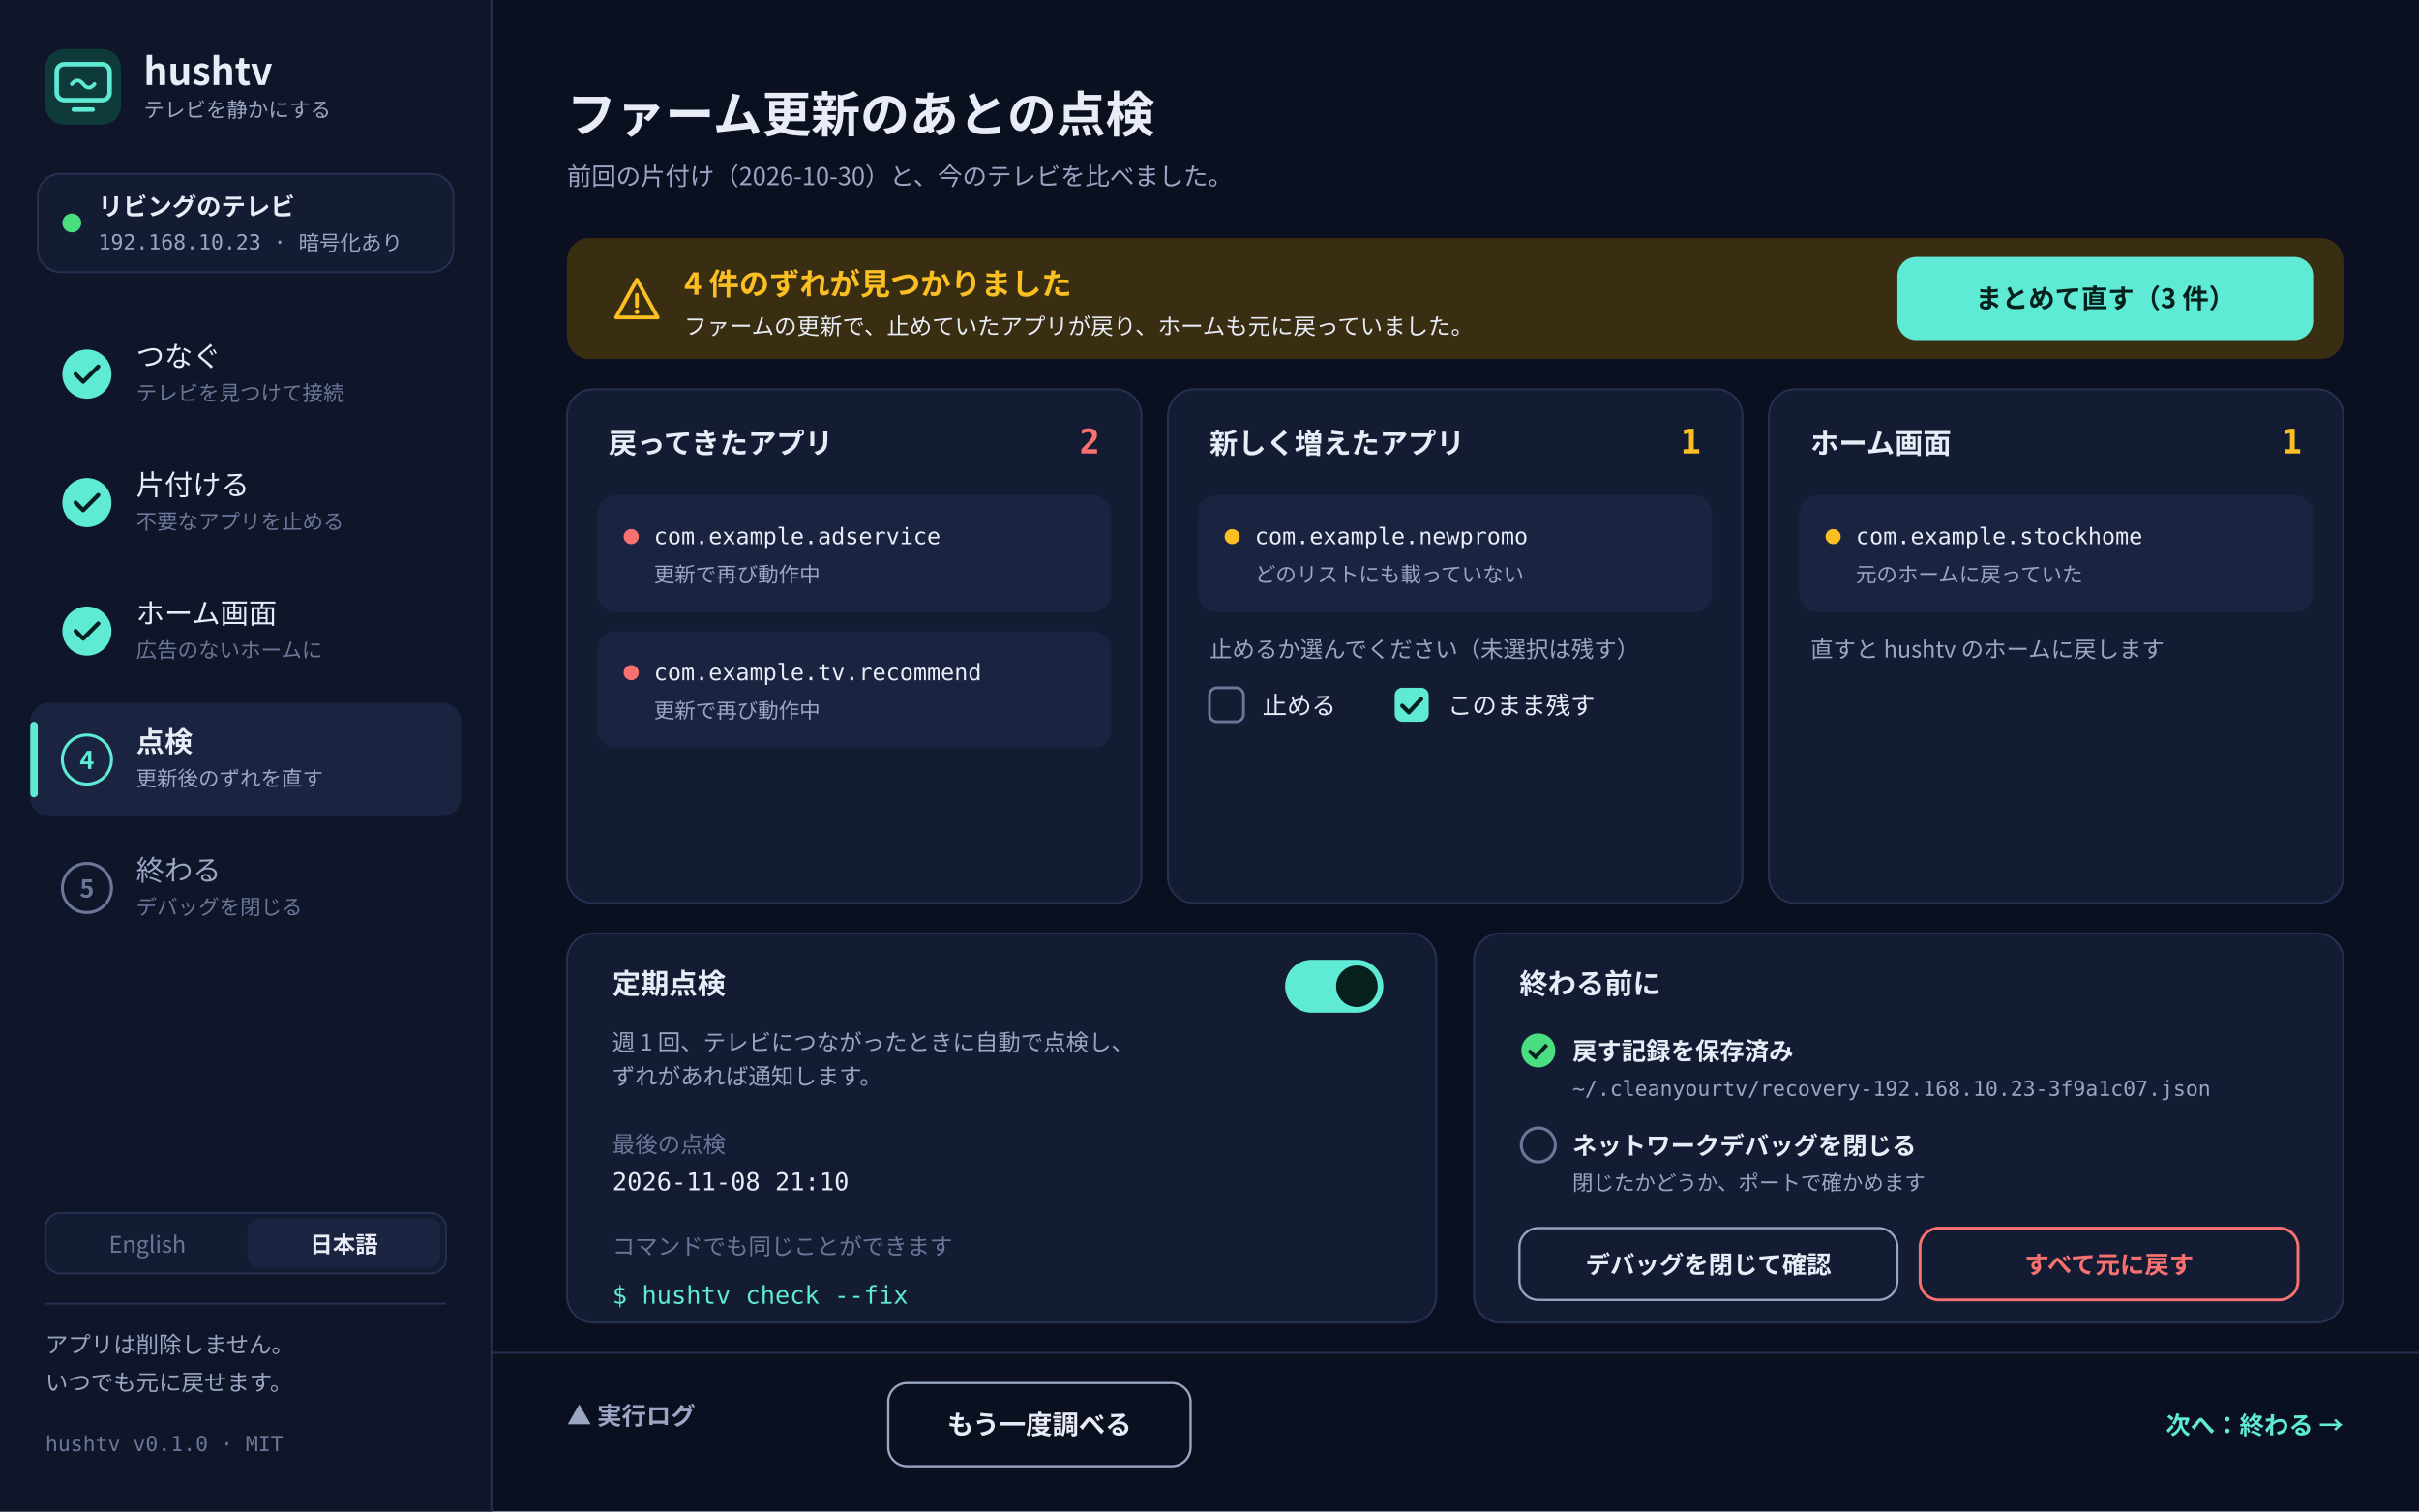
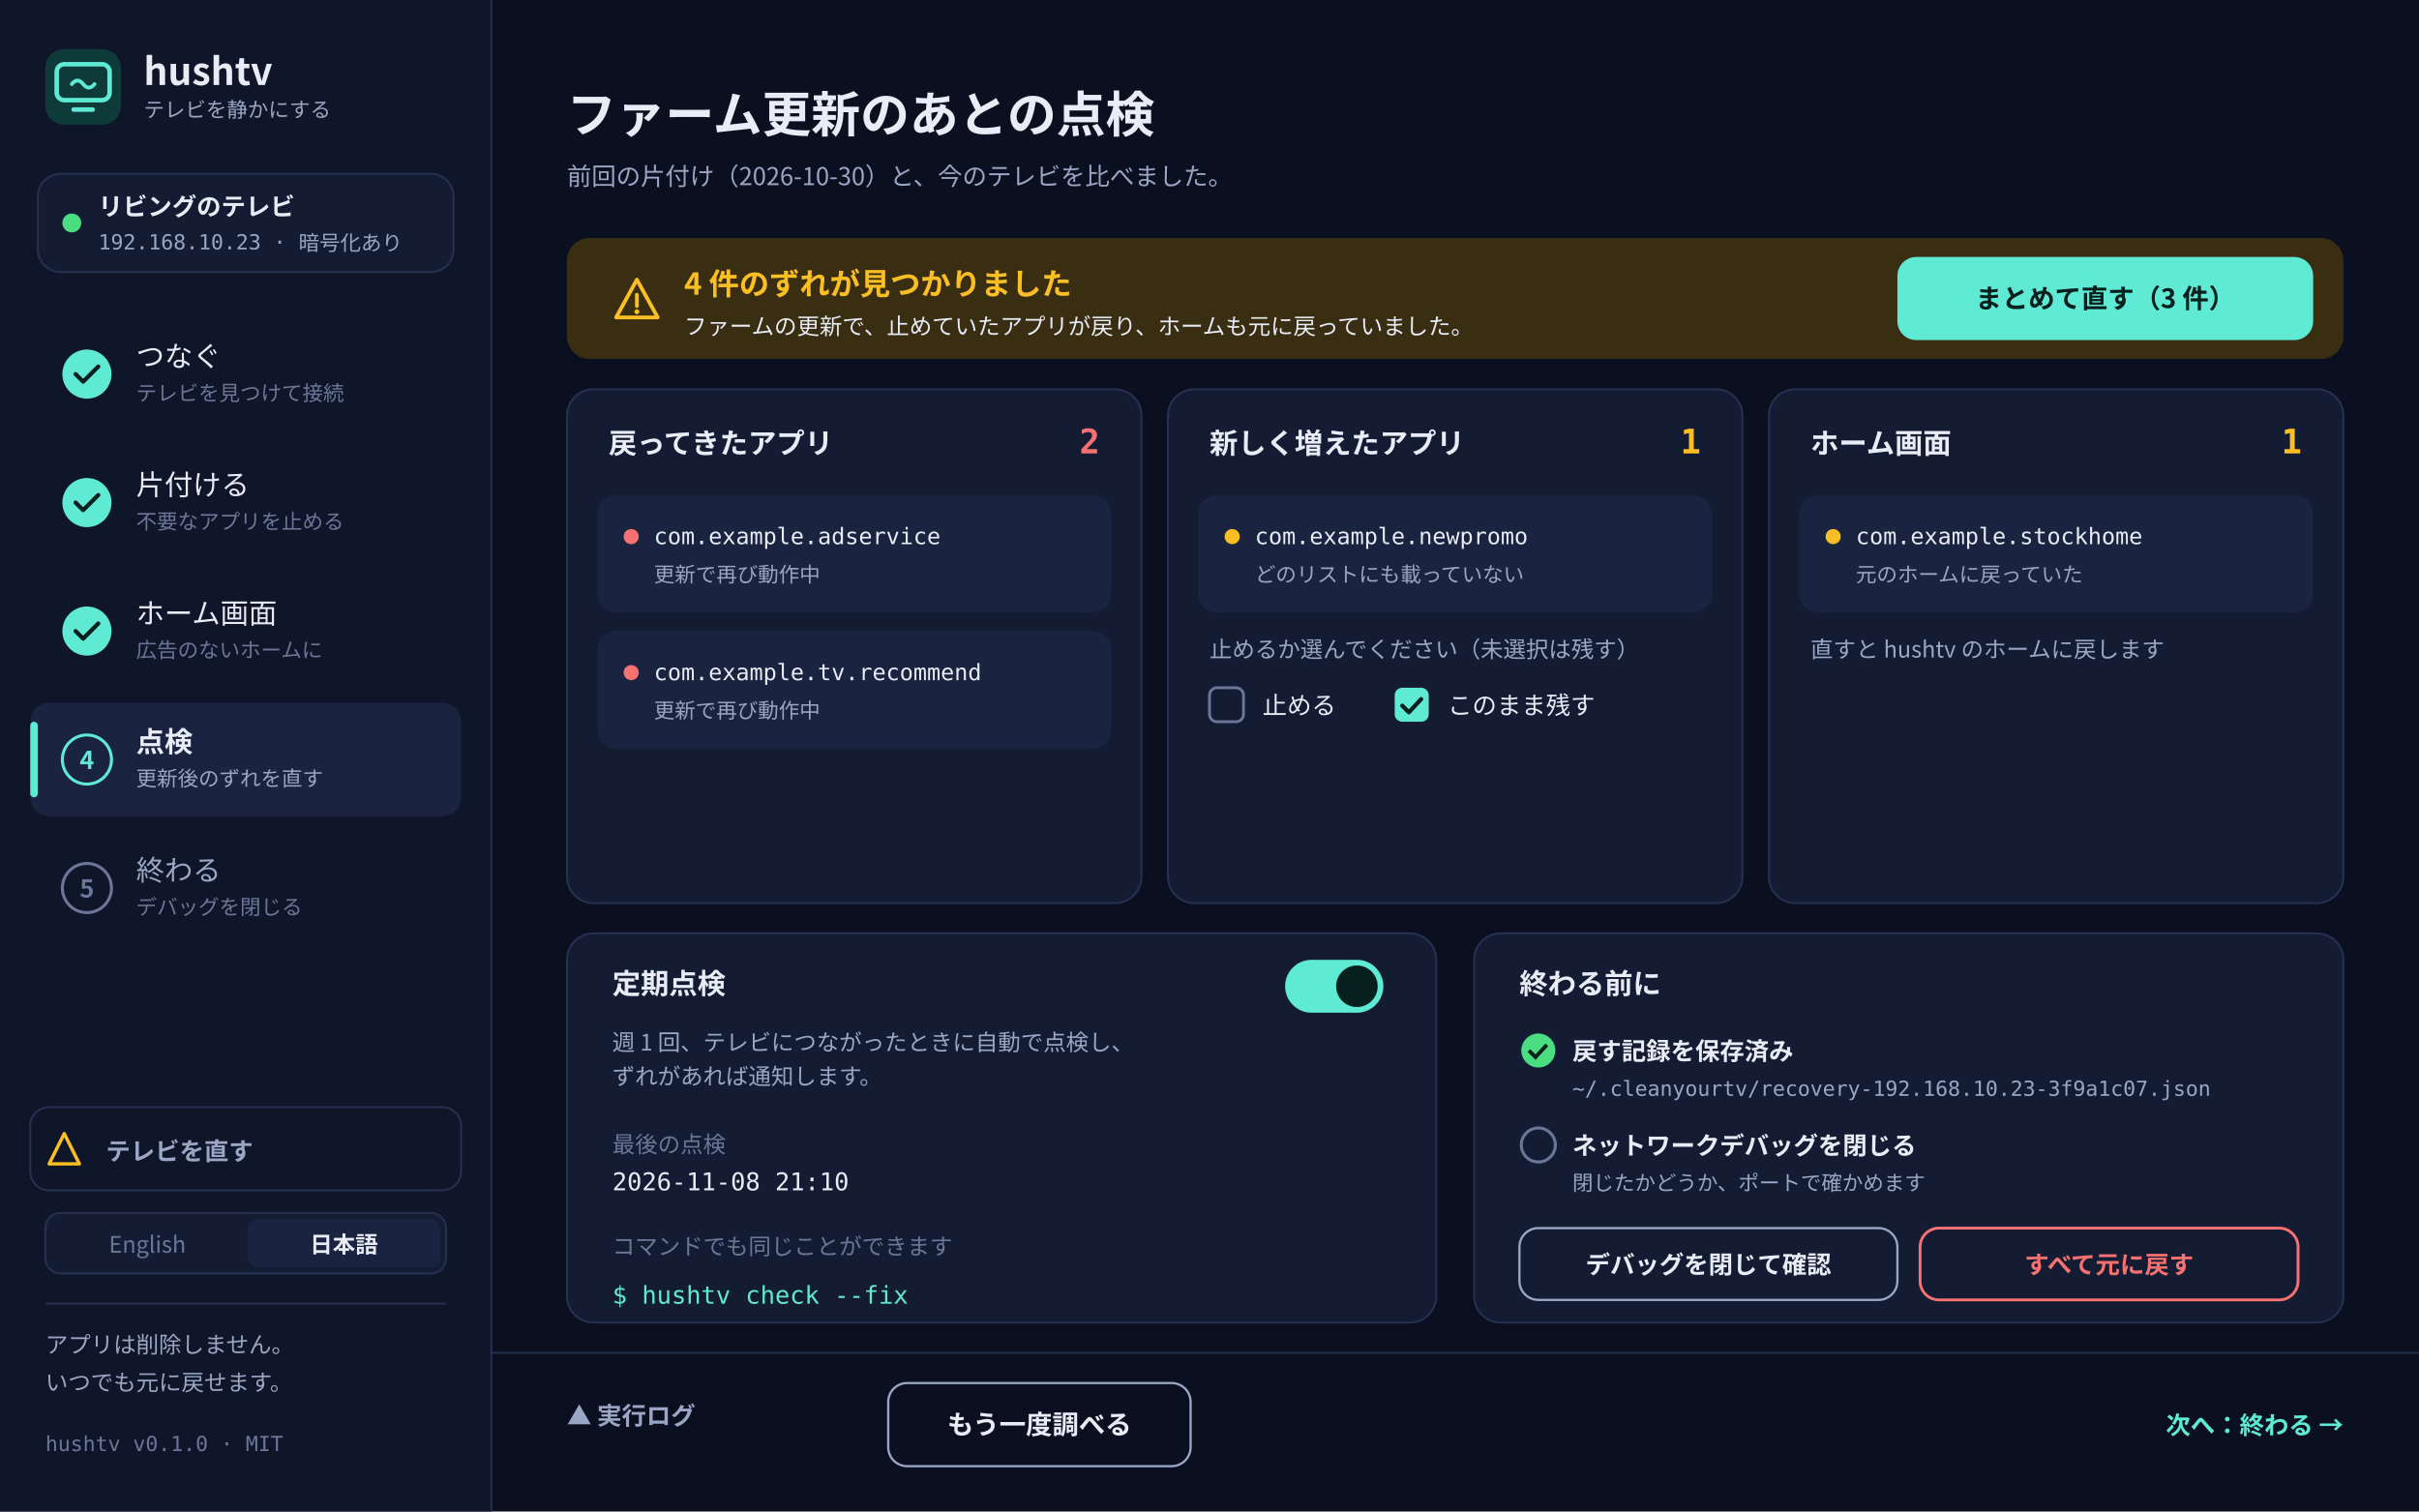
<svg xmlns="http://www.w3.org/2000/svg" width="1280" height="800" viewBox="0 0 1280 800">
  <rect width="1280" height="800" fill="#0B1020" />
  <rect x="0" y="0" width="260" height="800" rx="0" fill="#0F1629" opacity="1" />
  <line x1="260" y1="0" x2="260" y2="800" stroke="#263152" />
  <rect x="24" y="26" width="40" height="40" rx="10" fill="#0F3A3A" opacity="1" />
  <g transform="translate(30,34) scale(1.0)">
    <rect x="0" y="0" width="28" height="19" rx="4" fill="none" stroke="#5EEAD4" stroke-width="2.4" />
    <path d="M9 24h10" stroke="#5EEAD4" stroke-width="2.4" stroke-linecap="round" />
    <path d="M8 10.5c2-2.5 4-2.5 6 0s4 2.5 6 0" stroke="#5EEAD4" stroke-width="2" fill="none" stroke-linecap="round" />
  </g>
  <text x="76" y="45" font-family="'Noto Sans JP','Noto Sans CJK JP','Hiragino Sans','Yu Gothic UI',sans-serif" font-size="20" font-weight="700" fill="#E8ECF6" text-anchor="start" opacity="1">hushtv</text>
  <text x="76" y="62" font-family="'Noto Sans JP','Noto Sans CJK JP','Hiragino Sans','Yu Gothic UI',sans-serif" font-size="11" font-weight="400" fill="#9AA6C4" text-anchor="start" opacity="1">テレビを静かにする</text>
  <rect x="20" y="92" width="220" height="52" rx="12" fill="#141C33" stroke="#263152" stroke-width="1" opacity="1" />
  <circle cx="38" cy="118" r="5" fill="#4ADE80" />
  <text x="52" y="114" font-family="'Noto Sans JP','Noto Sans CJK JP','Hiragino Sans','Yu Gothic UI',sans-serif" font-size="13" font-weight="600" fill="#E8ECF6" text-anchor="start" opacity="1">リビングのテレビ</text>
  <text x="52" y="132" font-family="'JetBrains Mono','SFMono-Regular',Consolas,monospace" font-size="11" font-weight="400" fill="#9AA6C4" text-anchor="start" opacity="1">192.168.10.23 · 暗号化あり</text>
  <circle cx="46" cy="198" r="13" fill="#5EEAD4" />
  <path d="M40 198l4 4 8-8" stroke="#06201D" stroke-width="2.2" fill="none" stroke-linecap="round" stroke-linejoin="round" />
  <text x="72" y="194" font-family="'Noto Sans JP','Noto Sans CJK JP','Hiragino Sans','Yu Gothic UI',sans-serif" font-size="15" font-weight="500" fill="#E8ECF6" text-anchor="start" opacity="1">つなぐ</text>
  <text x="72" y="212" font-family="'Noto Sans JP','Noto Sans CJK JP','Hiragino Sans','Yu Gothic UI',sans-serif" font-size="11" font-weight="400" fill="#6B7699" text-anchor="start" opacity="1">テレビを見つけて接続</text>
  <circle cx="46" cy="266" r="13" fill="#5EEAD4" />
  <path d="M40 266l4 4 8-8" stroke="#06201D" stroke-width="2.2" fill="none" stroke-linecap="round" stroke-linejoin="round" />
  <text x="72" y="262" font-family="'Noto Sans JP','Noto Sans CJK JP','Hiragino Sans','Yu Gothic UI',sans-serif" font-size="15" font-weight="500" fill="#E8ECF6" text-anchor="start" opacity="1">片付ける</text>
  <text x="72" y="280" font-family="'Noto Sans JP','Noto Sans CJK JP','Hiragino Sans','Yu Gothic UI',sans-serif" font-size="11" font-weight="400" fill="#6B7699" text-anchor="start" opacity="1">不要なアプリを止める</text>
  <circle cx="46" cy="334" r="13" fill="#5EEAD4" />
  <path d="M40 334l4 4 8-8" stroke="#06201D" stroke-width="2.2" fill="none" stroke-linecap="round" stroke-linejoin="round" />
  <text x="72" y="330" font-family="'Noto Sans JP','Noto Sans CJK JP','Hiragino Sans','Yu Gothic UI',sans-serif" font-size="15" font-weight="500" fill="#E8ECF6" text-anchor="start" opacity="1">ホーム画面</text>
  <text x="72" y="348" font-family="'Noto Sans JP','Noto Sans CJK JP','Hiragino Sans','Yu Gothic UI',sans-serif" font-size="11" font-weight="400" fill="#6B7699" text-anchor="start" opacity="1">広告のないホームに</text>
  <rect x="16" y="372" width="228" height="60" rx="10" fill="#1A2340" opacity="1" />
  <rect x="16" y="382" width="4" height="40" rx="2" fill="#5EEAD4" opacity="1" />
  <circle cx="46" cy="402" r="13" fill="none" stroke="#5EEAD4" stroke-width="1.6" />
  <text x="46" y="407" font-family="'Noto Sans JP','Noto Sans CJK JP','Hiragino Sans','Yu Gothic UI',sans-serif" font-size="13" font-weight="700" fill="#5EEAD4" text-anchor="middle" opacity="1">4</text>
  <text x="72" y="398" font-family="'Noto Sans JP','Noto Sans CJK JP','Hiragino Sans','Yu Gothic UI',sans-serif" font-size="15" font-weight="700" fill="#E8ECF6" text-anchor="start" opacity="1">点検</text>
  <text x="72" y="416" font-family="'Noto Sans JP','Noto Sans CJK JP','Hiragino Sans','Yu Gothic UI',sans-serif" font-size="11" font-weight="400" fill="#9AA6C4" text-anchor="start" opacity="1">更新後のずれを直す</text>
  <circle cx="46" cy="470" r="13" fill="none" stroke="#6B7699" stroke-width="1.6" />
  <text x="46" y="475" font-family="'Noto Sans JP','Noto Sans CJK JP','Hiragino Sans','Yu Gothic UI',sans-serif" font-size="13" font-weight="700" fill="#6B7699" text-anchor="middle" opacity="1">5</text>
  <text x="72" y="466" font-family="'Noto Sans JP','Noto Sans CJK JP','Hiragino Sans','Yu Gothic UI',sans-serif" font-size="15" font-weight="500" fill="#9AA6C4" text-anchor="start" opacity="1">終わる</text>
  <text x="72" y="484" font-family="'Noto Sans JP','Noto Sans CJK JP','Hiragino Sans','Yu Gothic UI',sans-serif" font-size="11" font-weight="400" fill="#6B7699" text-anchor="start" opacity="1">デバッグを閉じる</text>
+   <rect x="16" y="586" width="228" height="44" rx="10" fill="#0F1629" stroke="#263152" stroke-width="1" opacity="1" />
+   <path d="M34 600l8 16h-16z" fill="none" stroke="#FBBF24" stroke-width="1.8" stroke-linejoin="round" />
+   <text x="56" y="614" font-family="'Noto Sans JP','Noto Sans CJK JP','Hiragino Sans','Yu Gothic UI',sans-serif" font-size="13" font-weight="700" fill="#9AA6C4" text-anchor="start" opacity="1">テレビを直す</text>
  <rect x="24" y="642" width="212" height="32" rx="8" fill="#141C33" stroke="#263152" stroke-width="1" opacity="1" />
  <rect x="131" y="645" width="102" height="26" rx="6" fill="#1A2340" opacity="1" />
  <text x="78" y="663" font-family="'Noto Sans JP','Noto Sans CJK JP','Hiragino Sans','Yu Gothic UI',sans-serif" font-size="12" font-weight="400" fill="#6B7699" text-anchor="middle">English</text>
  <text x="182" y="663" font-family="'Noto Sans JP','Noto Sans CJK JP','Hiragino Sans','Yu Gothic UI',sans-serif" font-size="12" font-weight="700" fill="#E8ECF6" text-anchor="middle">日本語</text>
  <line x1="24" y1="690" x2="236" y2="690" stroke="#263152" />
  <text x="24" y="716" font-family="'Noto Sans JP','Noto Sans CJK JP','Hiragino Sans','Yu Gothic UI',sans-serif" font-size="12" font-weight="400" fill="#9AA6C4" text-anchor="start" opacity="1">アプリは削除しません。</text>
  <text x="24" y="736" font-family="'Noto Sans JP','Noto Sans CJK JP','Hiragino Sans','Yu Gothic UI',sans-serif" font-size="12" font-weight="400" fill="#9AA6C4" text-anchor="start" opacity="1">いつでも元に戻せます。</text>
  <text x="24" y="768" font-family="'JetBrains Mono','SFMono-Regular',Consolas,monospace" font-size="11" font-weight="400" fill="#6B7699" text-anchor="start" opacity="1">hushtv v0.1.0 · MIT</text>
  <text x="300" y="70" font-family="'Noto Sans JP','Noto Sans CJK JP','Hiragino Sans','Yu Gothic UI',sans-serif" font-size="26" font-weight="700" fill="#E8ECF6" text-anchor="start" opacity="1">ファーム更新のあとの点検</text>
  <text x="300" y="98" font-family="'Noto Sans JP','Noto Sans CJK JP','Hiragino Sans','Yu Gothic UI',sans-serif" font-size="13" font-weight="400" fill="#9AA6C4" text-anchor="start" opacity="1">前回の片付け（2026-10-30）と、今のテレビを比べました。</text>
  <rect x="300" y="126" width="940" height="64" rx="12" fill="#3A2E12" opacity="1" />
  <path d="M326 168l11-20 11 20z" fill="none" stroke="#FBBF24" stroke-width="2" stroke-linejoin="round" />
  <path d="M337 156v6" stroke="#FBBF24" stroke-width="2" stroke-linecap="round" />
  <circle cx="337" cy="165" r="1.3" fill="#FBBF24" />
  <text x="362" y="156" font-family="'Noto Sans JP','Noto Sans CJK JP','Hiragino Sans','Yu Gothic UI',sans-serif" font-size="16" font-weight="700" fill="#FBBF24" text-anchor="start" opacity="1">4 件のずれが見つかりました</text>
  <text x="362" y="177" font-family="'Noto Sans JP','Noto Sans CJK JP','Hiragino Sans','Yu Gothic UI',sans-serif" font-size="12" font-weight="400" fill="#E8ECF6" text-anchor="start" opacity="1">ファームの更新で、止めていたアプリが戻り、ホームも元に戻っていました。</text>
  <rect x="1004" y="136" width="220" height="44" rx="10" fill="#5EEAD4" opacity="1" />
  <text x="1114.0" y="163.0" font-family="'Noto Sans JP','Noto Sans CJK JP','Hiragino Sans','Yu Gothic UI',sans-serif" font-size="14" font-weight="700" fill="#06201D" text-anchor="middle" opacity="1">まとめて直す（3 件）</text>
  <rect x="300" y="206" width="304" height="272" rx="14" fill="#141C33" stroke="#263152" stroke-width="1" opacity="1" />
  <text x="322" y="240" font-family="'Noto Sans JP','Noto Sans CJK JP','Hiragino Sans','Yu Gothic UI',sans-serif" font-size="15" font-weight="700" fill="#E8ECF6" text-anchor="start" opacity="1">戻ってきたアプリ</text>
  <text x="582" y="240" font-family="'JetBrains Mono','SFMono-Regular',Consolas,monospace" font-size="18" font-weight="700" fill="#F87171" text-anchor="end" opacity="1">2</text>
  <rect x="316" y="262" width="272" height="62" rx="10" fill="#1A2340" opacity="1" />
  <circle cx="334" cy="284" r="4" fill="#F87171" />
  <text x="346" y="288" font-family="'JetBrains Mono','SFMono-Regular',Consolas,monospace" font-size="12" font-weight="500" fill="#E8ECF6" text-anchor="start" opacity="1">com.example.adservice</text>
  <text x="346" y="308" font-family="'Noto Sans JP','Noto Sans CJK JP','Hiragino Sans','Yu Gothic UI',sans-serif" font-size="11" font-weight="400" fill="#9AA6C4" text-anchor="start" opacity="1">更新で再び動作中</text>
  <rect x="316" y="334" width="272" height="62" rx="10" fill="#1A2340" opacity="1" />
  <circle cx="334" cy="356" r="4" fill="#F87171" />
  <text x="346" y="360" font-family="'JetBrains Mono','SFMono-Regular',Consolas,monospace" font-size="12" font-weight="500" fill="#E8ECF6" text-anchor="start" opacity="1">com.example.tv.recommend</text>
  <text x="346" y="380" font-family="'Noto Sans JP','Noto Sans CJK JP','Hiragino Sans','Yu Gothic UI',sans-serif" font-size="11" font-weight="400" fill="#9AA6C4" text-anchor="start" opacity="1">更新で再び動作中</text>
  <rect x="618" y="206" width="304" height="272" rx="14" fill="#141C33" stroke="#263152" stroke-width="1" opacity="1" />
  <text x="640" y="240" font-family="'Noto Sans JP','Noto Sans CJK JP','Hiragino Sans','Yu Gothic UI',sans-serif" font-size="15" font-weight="700" fill="#E8ECF6" text-anchor="start" opacity="1">新しく増えたアプリ</text>
  <text x="900" y="240" font-family="'JetBrains Mono','SFMono-Regular',Consolas,monospace" font-size="18" font-weight="700" fill="#FBBF24" text-anchor="end" opacity="1">1</text>
  <rect x="634" y="262" width="272" height="62" rx="10" fill="#1A2340" opacity="1" />
  <circle cx="652" cy="284" r="4" fill="#FBBF24" />
  <text x="664" y="288" font-family="'JetBrains Mono','SFMono-Regular',Consolas,monospace" font-size="12" font-weight="500" fill="#E8ECF6" text-anchor="start" opacity="1">com.example.newpromo</text>
  <text x="664" y="308" font-family="'Noto Sans JP','Noto Sans CJK JP','Hiragino Sans','Yu Gothic UI',sans-serif" font-size="11" font-weight="400" fill="#9AA6C4" text-anchor="start" opacity="1">どのリストにも載っていない</text>
  <text x="640" y="348" font-family="'Noto Sans JP','Noto Sans CJK JP','Hiragino Sans','Yu Gothic UI',sans-serif" font-size="12" font-weight="400" fill="#9AA6C4" text-anchor="start" opacity="1">止めるか選んでください（未選択は残す）</text>
  <rect x="640" y="364" width="18" height="18" rx="4" fill="none" stroke="#6B7699" stroke-width="1.5" opacity="1" />
  <text x="668" y="378" font-family="'Noto Sans JP','Noto Sans CJK JP','Hiragino Sans','Yu Gothic UI',sans-serif" font-size="13" font-weight="400" fill="#E8ECF6" text-anchor="start" opacity="1">止める</text>
  <rect x="738" y="364" width="18" height="18" rx="4" fill="#5EEAD4" opacity="1" />
  <path d="M742 373.5l3.5 3.5 6.5-7" stroke="#06201D" stroke-width="2.2" fill="none" stroke-linecap="round" stroke-linejoin="round" />
  <text x="766" y="378" font-family="'Noto Sans JP','Noto Sans CJK JP','Hiragino Sans','Yu Gothic UI',sans-serif" font-size="13" font-weight="400" fill="#E8ECF6" text-anchor="start" opacity="1">このまま残す</text>
  <rect x="936" y="206" width="304" height="272" rx="14" fill="#141C33" stroke="#263152" stroke-width="1" opacity="1" />
  <text x="958" y="240" font-family="'Noto Sans JP','Noto Sans CJK JP','Hiragino Sans','Yu Gothic UI',sans-serif" font-size="15" font-weight="700" fill="#E8ECF6" text-anchor="start" opacity="1">ホーム画面</text>
  <text x="1218" y="240" font-family="'JetBrains Mono','SFMono-Regular',Consolas,monospace" font-size="18" font-weight="700" fill="#FBBF24" text-anchor="end" opacity="1">1</text>
  <rect x="952" y="262" width="272" height="62" rx="10" fill="#1A2340" opacity="1" />
  <circle cx="970" cy="284" r="4" fill="#FBBF24" />
  <text x="982" y="288" font-family="'JetBrains Mono','SFMono-Regular',Consolas,monospace" font-size="12" font-weight="500" fill="#E8ECF6" text-anchor="start" opacity="1">com.example.stockhome</text>
  <text x="982" y="308" font-family="'Noto Sans JP','Noto Sans CJK JP','Hiragino Sans','Yu Gothic UI',sans-serif" font-size="11" font-weight="400" fill="#9AA6C4" text-anchor="start" opacity="1">元のホームに戻っていた</text>
  <text x="958" y="348" font-family="'Noto Sans JP','Noto Sans CJK JP','Hiragino Sans','Yu Gothic UI',sans-serif" font-size="12" font-weight="400" fill="#9AA6C4" text-anchor="start" opacity="1">直すと hushtv のホームに戻します</text>
  <rect x="300" y="494" width="460" height="206" rx="14" fill="#141C33" stroke="#263152" stroke-width="1" opacity="1" />
  <text x="324" y="526" font-family="'Noto Sans JP','Noto Sans CJK JP','Hiragino Sans','Yu Gothic UI',sans-serif" font-size="15" font-weight="700" fill="#E8ECF6" text-anchor="start" opacity="1">定期点検</text>
  <rect x="680" y="508" width="52" height="28" rx="14" fill="#5EEAD4" opacity="1" />
  <circle cx="718" cy="522" r="11" fill="#06201D" />
  <text x="324" y="556" font-family="'Noto Sans JP','Noto Sans CJK JP','Hiragino Sans','Yu Gothic UI',sans-serif" font-size="12" font-weight="400" fill="#9AA6C4" text-anchor="start" opacity="1">週 1 回、テレビにつながったときに自動で点検し、</text>
  <text x="324" y="574" font-family="'Noto Sans JP','Noto Sans CJK JP','Hiragino Sans','Yu Gothic UI',sans-serif" font-size="12" font-weight="400" fill="#9AA6C4" text-anchor="start" opacity="1">ずれがあれば通知します。</text>
  <text x="324" y="610" font-family="'Noto Sans JP','Noto Sans CJK JP','Hiragino Sans','Yu Gothic UI',sans-serif" font-size="12" font-weight="400" fill="#6B7699" text-anchor="start" opacity="1">最後の点検</text>
  <text x="324" y="630" font-family="'JetBrains Mono','SFMono-Regular',Consolas,monospace" font-size="13" font-weight="400" fill="#E8ECF6" text-anchor="start" opacity="1">2026-11-08 21:10</text>
  <text x="324" y="664" font-family="'Noto Sans JP','Noto Sans CJK JP','Hiragino Sans','Yu Gothic UI',sans-serif" font-size="12" font-weight="400" fill="#6B7699" text-anchor="start" opacity="1">コマンドでも同じことができます</text>
  <rect x="324" y="674" width="412" height="2" rx="1" fill="#263152" opacity="0" />
  <text x="324" y="690" font-family="'JetBrains Mono','SFMono-Regular',Consolas,monospace" font-size="13" font-weight="400" fill="#5EEAD4" text-anchor="start" opacity="1">$ hushtv check --fix</text>
  <rect x="780" y="494" width="460" height="206" rx="14" fill="#141C33" stroke="#263152" stroke-width="1" opacity="1" />
  <text x="804" y="526" font-family="'Noto Sans JP','Noto Sans CJK JP','Hiragino Sans','Yu Gothic UI',sans-serif" font-size="15" font-weight="700" fill="#E8ECF6" text-anchor="start" opacity="1">終わる前に</text>
  <circle cx="814" cy="556" r="9" fill="#4ADE80" />
  <path d="M809 556l3.5 3.5 6-6.5" stroke="#06201D" stroke-width="2" fill="none" />
  <text x="832" y="561" font-family="'Noto Sans JP','Noto Sans CJK JP','Hiragino Sans','Yu Gothic UI',sans-serif" font-size="13" font-weight="600" fill="#E8ECF6" text-anchor="start" opacity="1">戻す記録を保存済み</text>
  <text x="832" y="580" font-family="'JetBrains Mono','SFMono-Regular',Consolas,monospace" font-size="11" font-weight="400" fill="#9AA6C4" text-anchor="start" opacity="1">~/.cleanyourtv/recovery-192.168.10.23-3f9a1c07.json</text>
  <circle cx="814" cy="606" r="9" fill="none" stroke="#6B7699" stroke-width="1.6" />
  <text x="832" y="611" font-family="'Noto Sans JP','Noto Sans CJK JP','Hiragino Sans','Yu Gothic UI',sans-serif" font-size="13" font-weight="600" fill="#E8ECF6" text-anchor="start" opacity="1">ネットワークデバッグを閉じる</text>
  <text x="832" y="630" font-family="'Noto Sans JP','Noto Sans CJK JP','Hiragino Sans','Yu Gothic UI',sans-serif" font-size="11" font-weight="400" fill="#9AA6C4" text-anchor="start" opacity="1">閉じたかどうか、ポートで確かめます</text>
  <rect x="804" y="650" width="200" height="38" rx="10" fill="none" stroke="#9AA6C4" stroke-width="1.2" opacity="1" />
  <text x="904.0" y="674.0" font-family="'Noto Sans JP','Noto Sans CJK JP','Hiragino Sans','Yu Gothic UI',sans-serif" font-size="13" font-weight="600" fill="#E8ECF6" text-anchor="middle" opacity="1">デバッグを閉じて確認</text>
  <rect x="1016" y="650" width="200" height="38" rx="10" fill="none" stroke="#F87171" stroke-width="1.5" opacity="1" />
  <text x="1116.0" y="674.0" font-family="'Noto Sans JP','Noto Sans CJK JP','Hiragino Sans','Yu Gothic UI',sans-serif" font-size="13" font-weight="600" fill="#F87171" text-anchor="middle" opacity="1">すべて元に戻す</text>
  <line x1="260" y1="716" x2="1280" y2="716" stroke="#263152" />
  <text x="300" y="754" font-family="'Noto Sans JP','Noto Sans CJK JP','Hiragino Sans','Yu Gothic UI',sans-serif" font-size="13" font-weight="600" fill="#9AA6C4" text-anchor="start" opacity="1">▲ 実行ログ</text>
  <rect x="470" y="732" width="160" height="44" rx="10" fill="none" stroke="#9AA6C4" stroke-width="1.2" opacity="1" />
  <text x="550.0" y="759.0" font-family="'Noto Sans JP','Noto Sans CJK JP','Hiragino Sans','Yu Gothic UI',sans-serif" font-size="14" font-weight="600" fill="#E8ECF6" text-anchor="middle" opacity="1">もう一度調べる</text>
  <text x="1240" y="759" font-family="'Noto Sans JP','Noto Sans CJK JP','Hiragino Sans','Yu Gothic UI',sans-serif" font-size="13" font-weight="600" fill="#5EEAD4" text-anchor="end" opacity="1">次へ：終わる →</text>
</svg>
